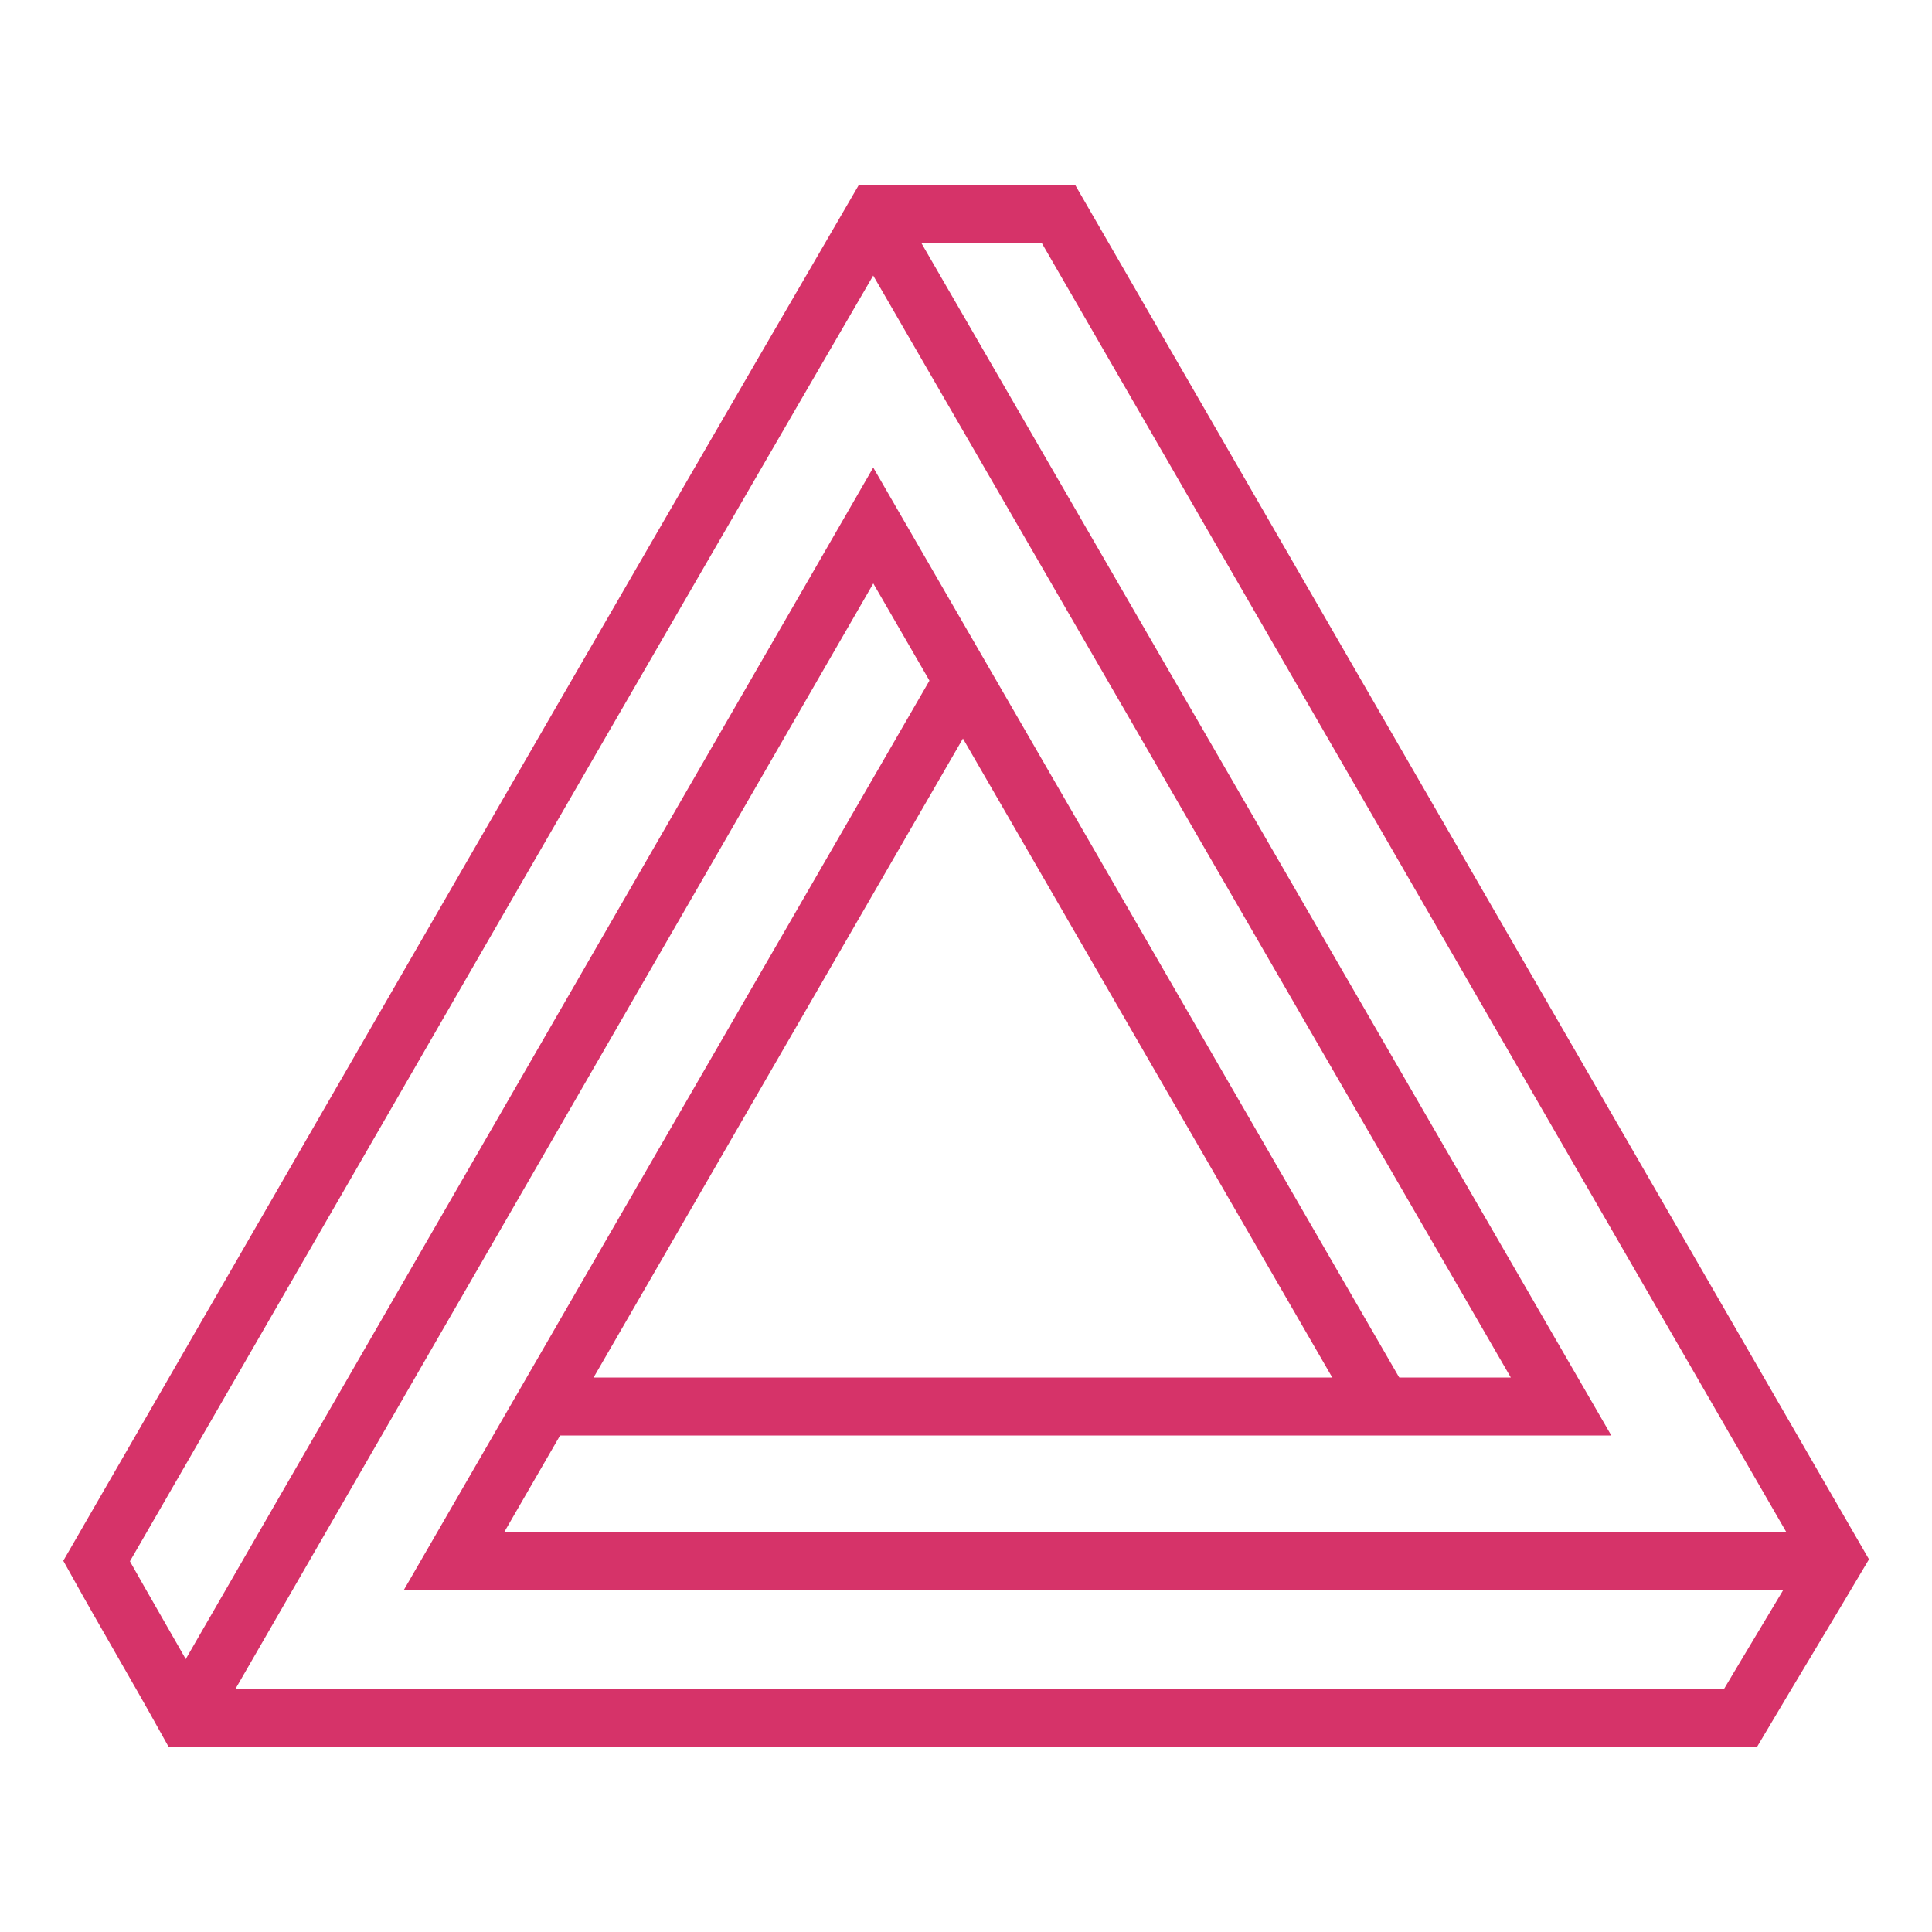
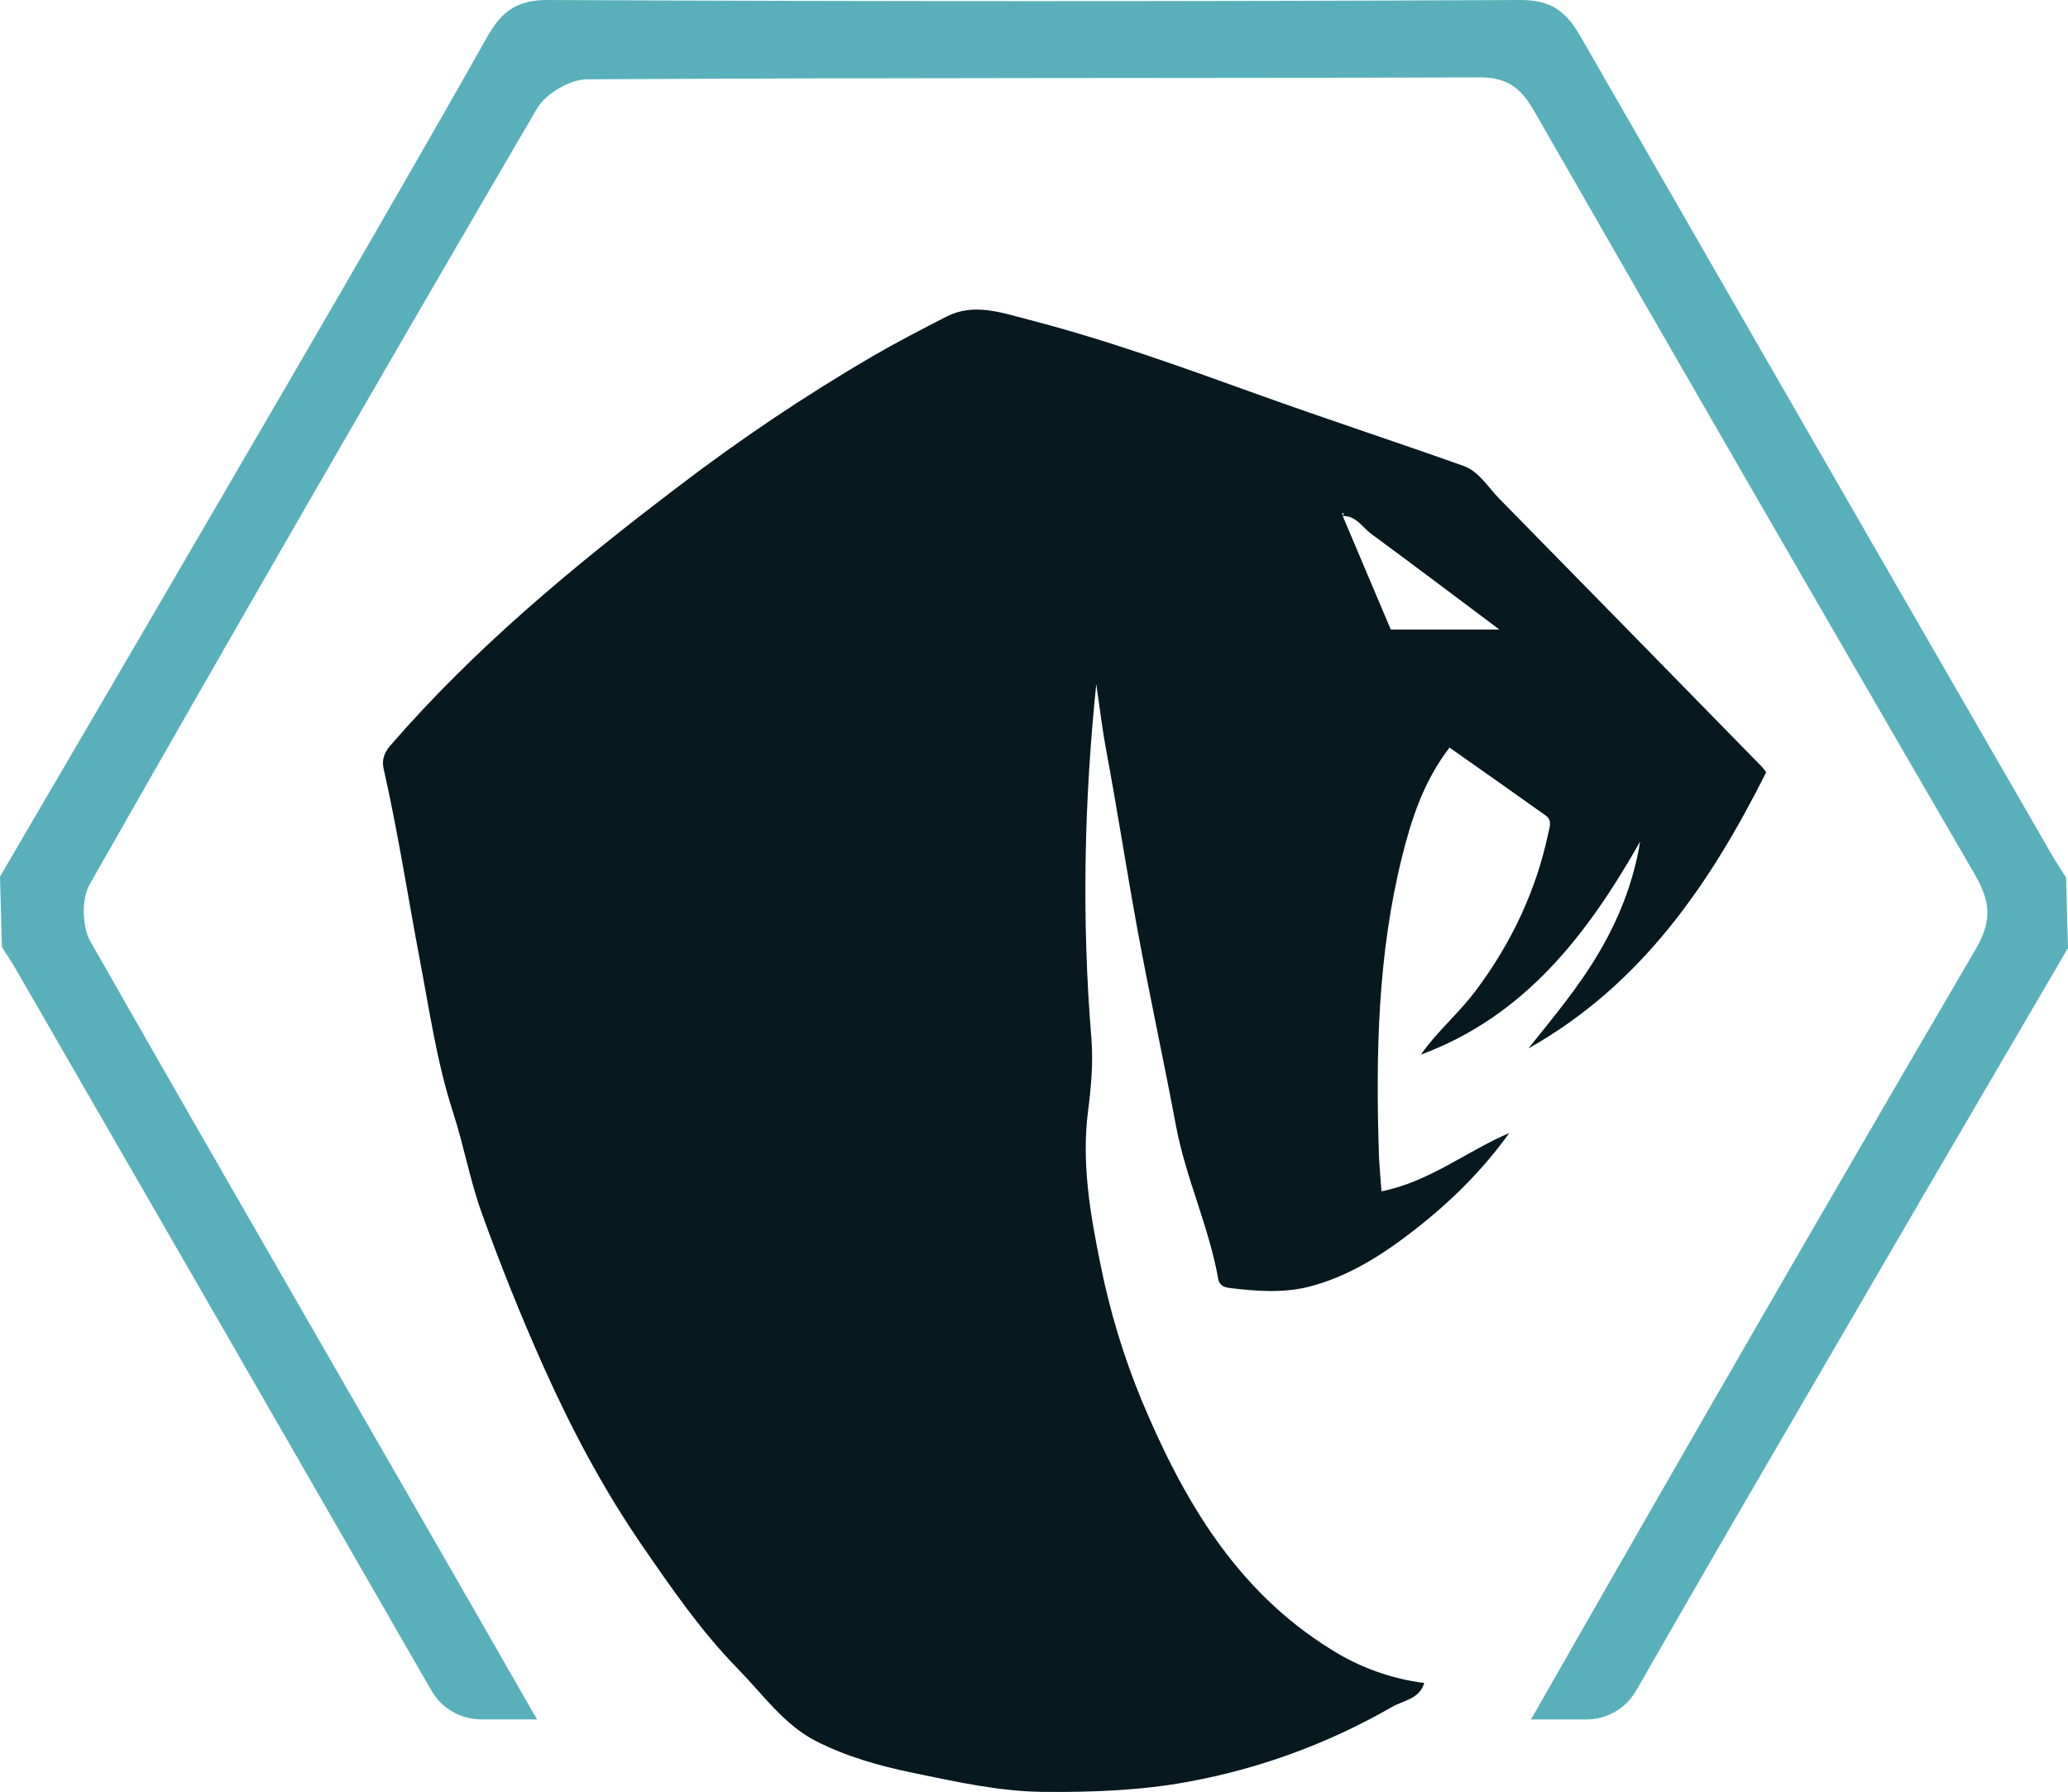
- <svg xmlns="http://www.w3.org/2000/svg" version="1.1" id="Layer_1" x="0px" y="0px" viewBox="0 0 100 100" style="enable-background:new 0 0 100 100;" xml:space="preserve">
-   <style type="text/css">
- 	.st0{fill:none;stroke:#D63369;stroke-width:3;stroke-miterlimit:10;}
- </style>
-   <g id="Aleph">
-     <path class="st0" d="M54.8,11.1C68.2,34.3,81.6,57.5,95,80.7c-1.6,2.7-3.3,5.5-4.9,8.2c-26.8,0-53.7,0-80.5,0   c-1.5-2.7-3.1-5.4-4.6-8.1c13.4-23.2,26.8-46.5,40.3-69.7C48.4,11.1,51.6,11.1,54.8,11.1z" />
-     <polyline class="st0" points="28.2,72.8 80.8,72.8 45.1,11.1  " />
-     <polyline class="st0" points="71.5,72.7 45.2,27.2 9.6,88.9  " />
-     <polyline class="st0" points="49.8,35.3 23.5,80.8 94.8,80.8  " />
-   </g>
+ <svg xmlns="http://www.w3.org/2000/svg" id="Layer_1" data-name="Layer 1" viewBox="0 0 1000.23 866.55">
+   <defs>
+     <style>.cls-1{fill:#59b0ba;}.cls-1,.cls-2{fill-rule:evenodd;}.cls-2{fill:#07181f;}</style>
+   </defs>
+   <path class="cls-1" d="M991.79,479Q877.9,281.78,764.44,84.32c-7-12.24-14.09-18.08-29.48-18q-235.07,1.09-470.14,0c-15.38-.07-22.54,5.68-29.49,18-32.54,57.6-65.75,114.82-99,172Q68.22,373.38-.23,490.23L.7,524.32C3.22,528.15,5.69,532,8,536Q108.35,709.81,208.4,883.8a27.86,27.86,0,0,0,24.15,14H259.6c-.54-.82-1.07-1.68-1.59-2.59C186.69,770.57,114.56,646.41,43.51,521.62c-4.08-7.16-4.39-20.59-.37-27.64Q150.2,305.8,259.45,118.87c4.2-7.19,15.9-14.15,24.15-14.2,143.94-.87,287.88-.43,431.82-.94,13.41-.06,20,5.2,26.25,16.07Q847.74,304.68,954.82,489c7.73,13.27,8.6,22.55.46,36.46q-107.62,184-213.17,369.16c-.66,1.15-1.33,2.21-2,3.22H767a27.83,27.83,0,0,0,24.16-14q35.88-62.7,72.3-125.08Q931.55,641.62,1000,524.75l-.93-34.08C996.55,486.83,994.09,483,991.79,479Z" transform="translate(0.23 -66.31)" />
+   <path class="cls-2" d="M530,397.13c-5.88,56.78-7.07,113.82-2.39,170.9,1,11.92-.07,23.72-1.6,35.68-3.16,24.88,1,49.5,6,73.91a353.76,353.76,0,0,0,19.71,65.32c20.07,48.15,45.7,92.46,91.82,121a110.46,110.46,0,0,0,45.09,16.26c-2.29,7.81-10.26,8.5-15.45,11.49a308.7,308.7,0,0,1-98.77,36.28c-23.17,4.25-46.25,5.07-69.58,4.89-21.63-.17-42.48-4.89-63.49-9.21-16.26-3.36-32.24-7.89-46.85-15.33-15.46-7.86-25.61-22.49-37.58-34.7-17.84-18.18-32.2-39-46.59-59.94-18.75-27.27-34.16-56.31-47.64-86.43q-16.3-36.51-29.84-74.16c-5.8-16.09-8.74-32.9-14-49.06-7.74-23.89-11.28-48.63-15.93-73.1-5.86-30.94-10.62-62.08-17.58-92.81-1-4.33.22-7.81,3.43-11.49,40.73-47,88.33-86.44,137.61-123.91a917.36,917.36,0,0,1,95.44-64.14c11.7-6.77,23.72-13,35.76-19.17,13.21-6.75,26.61-1.89,39.25,1.37,37.73,9.71,74.36,22.95,111,36.16,33.12,11.93,66.6,22.86,99.77,34.67,7.57,2.7,11.78,10.2,17.25,15.77q63.71,64.89,127.28,129.92a26.39,26.39,0,0,1,1.89,2.49C826.87,493.89,793.5,542.69,739,573.34c12-15,24.25-29.58,34-46.14,9.9-16.76,16.9-34.5,20.06-53.92C767.65,518.06,737.44,557.62,687,576.33c7.79-11.18,18.25-19.91,26.4-30.76,17.23-22.92,29.21-48.14,35.2-76.15.61-2.81,2-6.36-1-8.58-15.41-11-30.94-21.86-46.74-33-12.52,16.28-18.44,34.55-23,52.94-11.71,47.12-12.72,95.26-11.16,143.51.17,5.49.75,11,1.26,18.14,23.37-4.68,41.22-19.44,61.81-28.21-13,18.17-28.68,33.54-46.1,47.07-15.26,11.84-31.52,22.27-50.47,27.18-12.59,3.27-25.57,2.27-38.38.74-2.46-.3-5.21-.89-5.86-4.56-4.49-25.25-15.65-48.62-20.4-73.87-6-32.09-13-64-18.86-96.16-5.16-28.28-9.53-56.7-14.8-85C532.87,418.89,531.62,408,530,397.13Zm119-81.28c.39-.53,1.37-1.07,0-1.56.06.49.11,1,.17,1.47,7.8,18.41,15.59,36.82,23.28,55H725c-21.56-16.14-41.68-31.33-62-46.27C658.61,321.25,655.57,315.53,649,315.85Z" transform="translate(0.23 -66.31)" />
</svg>
